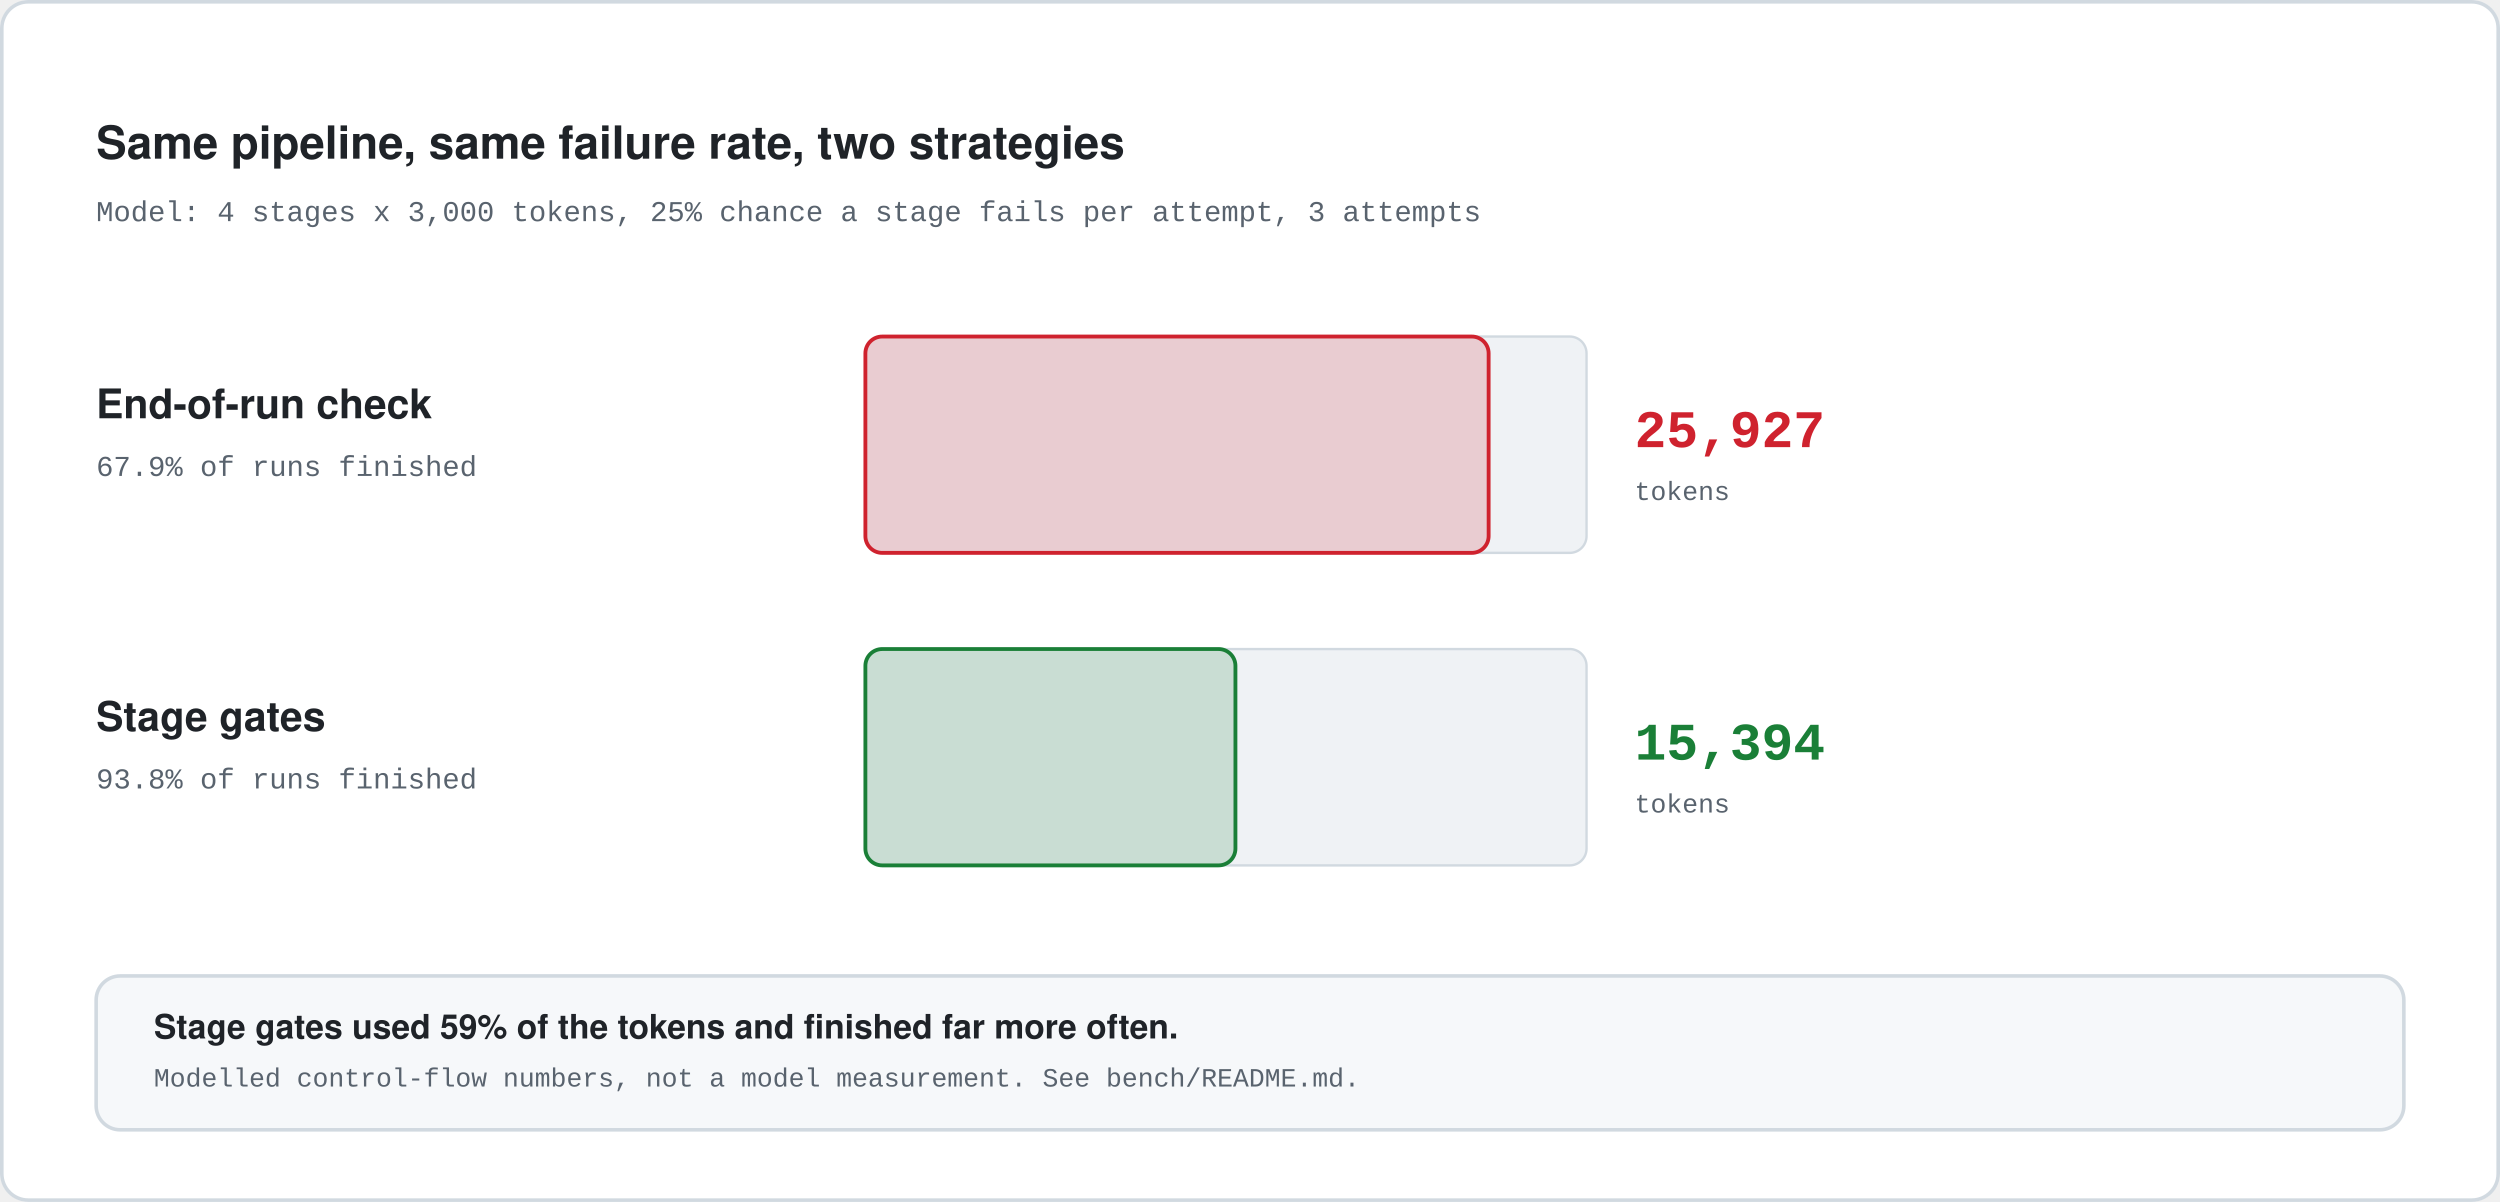
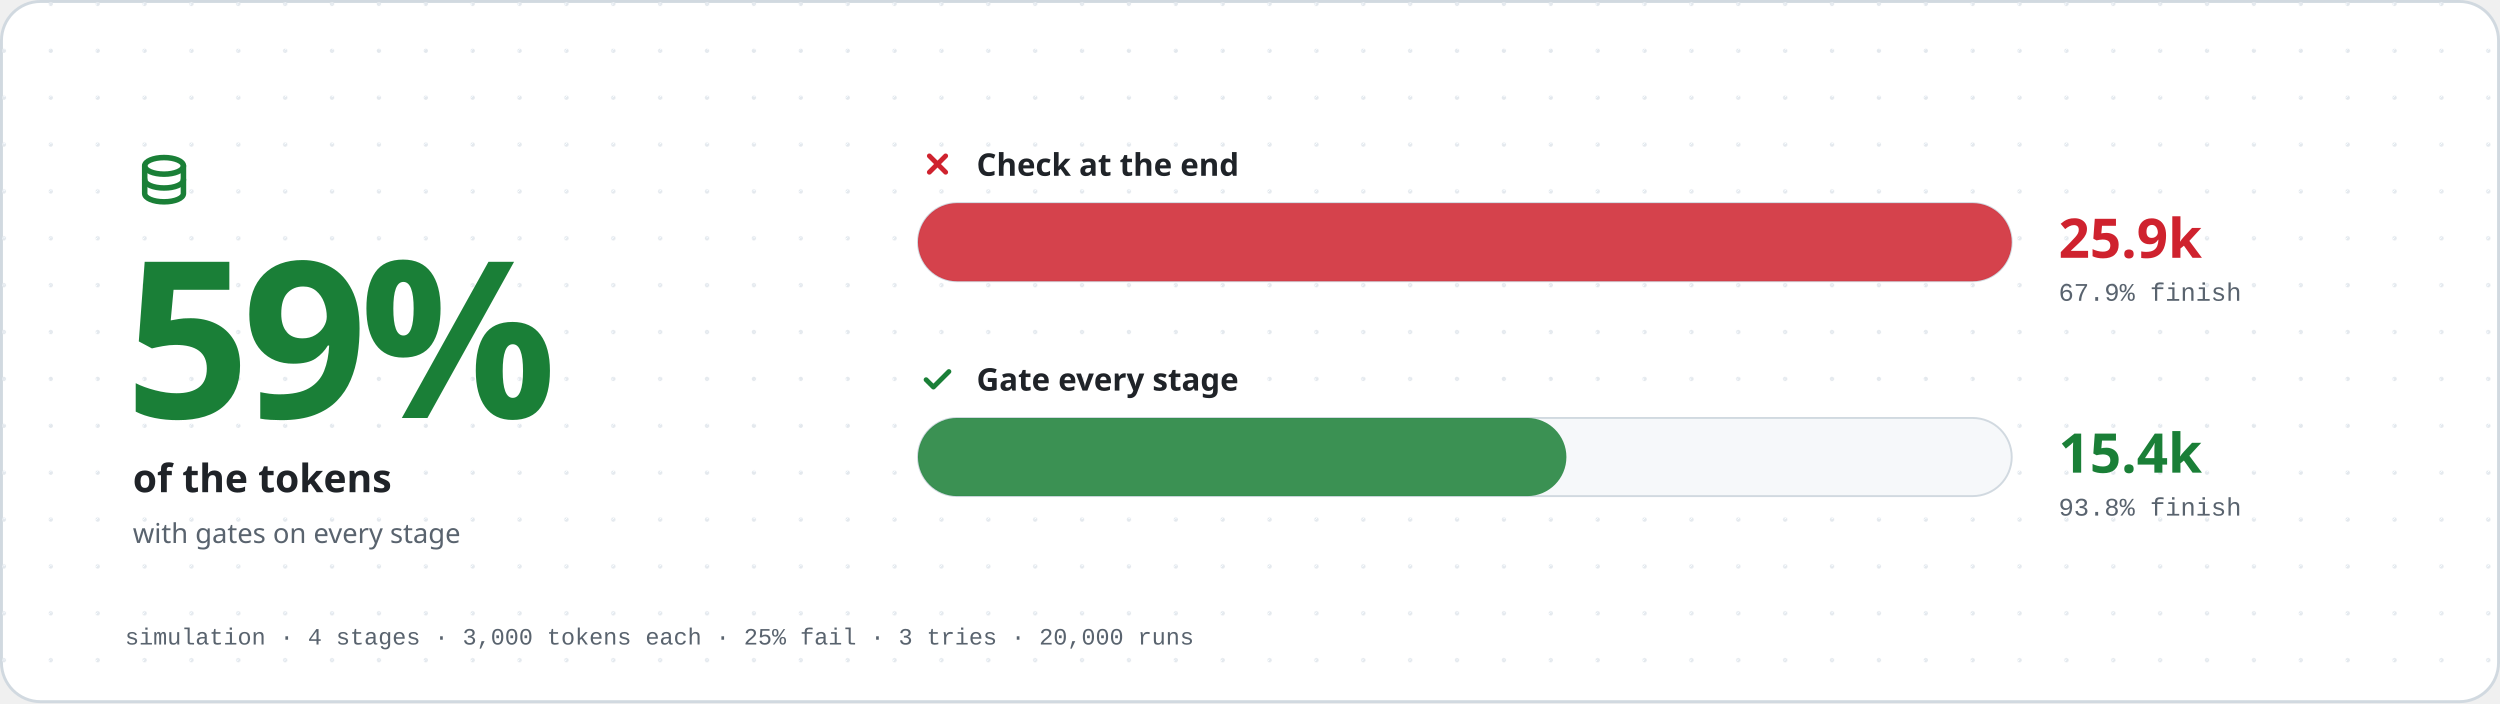
- <svg xmlns="http://www.w3.org/2000/svg" width="1040" height="500" viewBox="0 0 1040 500" role="img" aria-labelledby="t" aria-describedby="d">
+ <svg xmlns="http://www.w3.org/2000/svg" width="1280" height="360" viewBox="0 0 1280 360" role="img" aria-labelledby="t" aria-describedby="d">
  <defs>
-     <marker id="a" viewBox="0 0 10 10" refX="9" refY="5" markerWidth="7" markerHeight="7" orient="auto">
-       <path d="M0 0 L10 5 L0 10 z" fill="#59636e" />
+     <pattern id="dots" width="24" height="24" patternUnits="userSpaceOnUse">
+       <circle cx="2" cy="2" r="1.1" fill="#e3e8ed" />
+     </pattern>
+     <filter id="sh" x="-30%" y="-30%" width="160%" height="170%">
+       <feDropShadow dx="0" dy="6" stdDeviation="9" flood-color="#000" flood-opacity="0.08" />
+     </filter>
+     <marker id="am" viewBox="0 0 10 10" refX="8" refY="5" markerWidth="7" markerHeight="7" orient="auto">
+       <path d="M0 0L10 5L0 10z" fill="#59636e" />
    </marker>
-     <marker id="af" viewBox="0 0 10 10" refX="9" refY="5" markerWidth="7" markerHeight="7" orient="auto">
-       <path d="M0 0 L10 5 L0 10 z" fill="#cf222e" />
+     <marker id="ag" viewBox="0 0 10 10" refX="8" refY="5" markerWidth="7" markerHeight="7" orient="auto">
+       <path d="M0 0L10 5L0 10z" fill="#1a7f37" />
+     </marker>
+     <marker id="ar" viewBox="0 0 10 10" refX="8" refY="5" markerWidth="7" markerHeight="7" orient="auto">
+       <path d="M0 0L10 5L0 10z" fill="#cf222e" />
    </marker>
  </defs>
-   <rect width="1040" height="500" rx="12" fill="#ffffff" />
-   <rect x="0.75" y="0.75" width="1038.5" height="498.5" rx="11" fill="none" stroke="#d1d9e0" stroke-width="1.5" />
-   <text x="40" y="66" font-size="19" font-family="-apple-system, BlinkMacSystemFont, 'Segoe UI', Helvetica, Arial, sans-serif" fill="#1f2328" font-weight="700">Same pipeline, same failure rate, two strategies</text>
-   <text x="40" y="92" font-size="12" font-family="ui-monospace, SFMono-Regular, 'SF Mono', Menlo, Consolas, 'Liberation Mono', monospace" fill="#59636e" font-weight="400">Model: 4 stages x 3,000 tokens, 25% chance a stage fails per attempt, 3 attempts</text>
-   <text x="40" y="174" font-size="17" font-family="-apple-system, BlinkMacSystemFont, 'Segoe UI', Helvetica, Arial, sans-serif" fill="#1f2328" font-weight="700">End-of-run check</text>
-   <text x="40" y="198" font-size="12" font-family="ui-monospace, SFMono-Regular, 'SF Mono', Menlo, Consolas, 'Liberation Mono', monospace" fill="#59636e" font-weight="400">67.9% of runs finished</text>
-   <rect x="360" y="140" width="300" height="90" rx="7" fill="#eff2f5" stroke="#d1d9e0" stroke-width="1" />
-   <rect x="360" y="140" width="259" height="90" rx="7" fill="#cf222e" opacity="0.18" />
-   <rect x="360" y="140" width="259.27" height="90" rx="7" fill="none" stroke="#cf222e" stroke-width="1.6" />
-   <text x="680" y="186" font-size="22" font-family="ui-monospace, SFMono-Regular, 'SF Mono', Menlo, Consolas, 'Liberation Mono', monospace" fill="#cf222e" font-weight="700">25,927</text>
-   <text x="680" y="208" font-size="11" font-family="ui-monospace, SFMono-Regular, 'SF Mono', Menlo, Consolas, 'Liberation Mono', monospace" fill="#59636e" font-weight="400">tokens</text>
-   <text x="40" y="304" font-size="17" font-family="-apple-system, BlinkMacSystemFont, 'Segoe UI', Helvetica, Arial, sans-serif" fill="#1f2328" font-weight="700">Stage gates</text>
-   <text x="40" y="328" font-size="12" font-family="ui-monospace, SFMono-Regular, 'SF Mono', Menlo, Consolas, 'Liberation Mono', monospace" fill="#59636e" font-weight="400">93.8% of runs finished</text>
-   <rect x="360" y="270" width="300" height="90" rx="7" fill="#eff2f5" stroke="#d1d9e0" stroke-width="1" />
-   <rect x="360" y="270" width="154" height="90" rx="7" fill="#1a7f37" opacity="0.18" />
-   <rect x="360" y="270" width="153.94" height="90" rx="7" fill="none" stroke="#1a7f37" stroke-width="1.6" />
-   <text x="680" y="316" font-size="22" font-family="ui-monospace, SFMono-Regular, 'SF Mono', Menlo, Consolas, 'Liberation Mono', monospace" fill="#1a7f37" font-weight="700">15,394</text>
-   <text x="680" y="338" font-size="11" font-family="ui-monospace, SFMono-Regular, 'SF Mono', Menlo, Consolas, 'Liberation Mono', monospace" fill="#59636e" font-weight="400">tokens</text>
-   <rect x="40" y="406" width="960" height="64" rx="10" fill="#f6f8fa" stroke="#d1d9e0" stroke-width="1.5" />
-   <text x="64" y="432" font-size="14" font-family="-apple-system, BlinkMacSystemFont, 'Segoe UI', Helvetica, Arial, sans-serif" fill="#1f2328" font-weight="700">Stage gates used 59% of the tokens and finished far more often.</text>
-   <text x="64" y="452" font-size="11" font-family="ui-monospace, SFMono-Regular, 'SF Mono', Menlo, Consolas, 'Liberation Mono', monospace" fill="#59636e" font-weight="400">Modelled control-flow numbers, not a model measurement. See bench/README.md.</text>
+   <rect x="0.75" y="0.75" width="1278.5" height="358.5" rx="20" fill="#ffffff" stroke="#d1d9e0" stroke-width="1.5" />
+   <rect x="1" y="1" width="1278" height="358" rx="20" fill="url(#dots)" />
+   <g transform="translate(67.0,75.0) scale(1.4167)" fill="none" stroke="#1a7f37" stroke-width="2.0" stroke-linecap="round" stroke-linejoin="round">
+     <ellipse cx="12" cy="7" rx="7" ry="3" />
+     <path d="M5 7v5c0 1.7 3.1 3 7 3s7-1.3 7-3V7" />
+     <path d="M5 12v5c0 1.7 3.1 3 7 3s7-1.3 7-3v-5" />
+   </g>
+   <text x="64" y="214" font-size="112" font-family="-apple-system, BlinkMacSystemFont, 'Segoe UI', 'Noto Sans', Helvetica, Arial, sans-serif" fill="#1a7f37" font-weight="800" letter-spacing="-4" xml:space="preserve" style="white-space:pre">59%</text>
+   <text x="68" y="252" font-size="20" font-family="-apple-system, BlinkMacSystemFont, 'Segoe UI', 'Noto Sans', Helvetica, Arial, sans-serif" fill="#1f2328" font-weight="700" xml:space="preserve" style="white-space:pre">of the tokens</text>
+   <text x="68" y="278" font-size="14" font-family="-apple-system, BlinkMacSystemFont, 'Segoe UI', 'Noto Sans', Helvetica, Arial, sans-serif" fill="#59636e" font-weight="400" xml:space="preserve" style="white-space:pre">with gates on every stage</text>
+   <g transform="translate(470.0,74.0) scale(0.8333)" fill="none" stroke="#cf222e" stroke-width="3" stroke-linecap="round" stroke-linejoin="round">
+     <path d="M7 7l10 10M17 7L7 17" />
+   </g>
+   <text x="500" y="90" font-size="16" font-family="-apple-system, BlinkMacSystemFont, 'Segoe UI', 'Noto Sans', Helvetica, Arial, sans-serif" fill="#1f2328" font-weight="700" xml:space="preserve" style="white-space:pre">Check at the end</text>
+   <rect x="470" y="104" width="560" height="40" rx="20.0" fill="#f6f8fa" stroke="#d1d9e0" />
+   <rect x="470" y="104" width="560" height="40" rx="20.0" fill="#cf222e" fill-opacity="0.85" />
+   <text x="1054" y="132" font-size="28" font-family="-apple-system, BlinkMacSystemFont, 'Segoe UI', 'Noto Sans', Helvetica, Arial, sans-serif" fill="#cf222e" font-weight="800" xml:space="preserve" style="white-space:pre">25.9k</text>
+   <text x="1054" y="154" font-size="13" font-family="ui-monospace, SFMono-Regular, 'SF Mono', Menlo, Consolas, 'Liberation Mono', monospace" fill="#59636e" font-weight="400" xml:space="preserve" style="white-space:pre">67.9% finish</text>
+   <g transform="translate(470.0,184.0) scale(0.8333)" fill="none" stroke="#1a7f37" stroke-width="3" stroke-linecap="round" stroke-linejoin="round">
+     <path d="M5 12.5l4.5 4.5L19 7.5" />
+   </g>
+   <text x="500" y="200" font-size="16" font-family="-apple-system, BlinkMacSystemFont, 'Segoe UI', 'Noto Sans', Helvetica, Arial, sans-serif" fill="#1f2328" font-weight="700" xml:space="preserve" style="white-space:pre">Gate every stage</text>
+   <rect x="470" y="214" width="560" height="40" rx="20.0" fill="#f6f8fa" stroke="#d1d9e0" />
+   <rect x="470" y="214" width="332" height="40" rx="20.0" fill="#1a7f37" fill-opacity="0.85" />
+   <text x="1054" y="242" font-size="28" font-family="-apple-system, BlinkMacSystemFont, 'Segoe UI', 'Noto Sans', Helvetica, Arial, sans-serif" fill="#1a7f37" font-weight="800" xml:space="preserve" style="white-space:pre">15.4k</text>
+   <text x="1054" y="264" font-size="13" font-family="ui-monospace, SFMono-Regular, 'SF Mono', Menlo, Consolas, 'Liberation Mono', monospace" fill="#59636e" font-weight="400" xml:space="preserve" style="white-space:pre">93.8% finish</text>
+   <text x="64" y="330" font-size="12" font-family="ui-monospace, SFMono-Regular, 'SF Mono', Menlo, Consolas, 'Liberation Mono', monospace" fill="#59636e" font-weight="400" xml:space="preserve" style="white-space:pre">simulation · 4 stages · 3,000 tokens each · 25% fail · 3 tries · 20,000 runs</text>
</svg>
